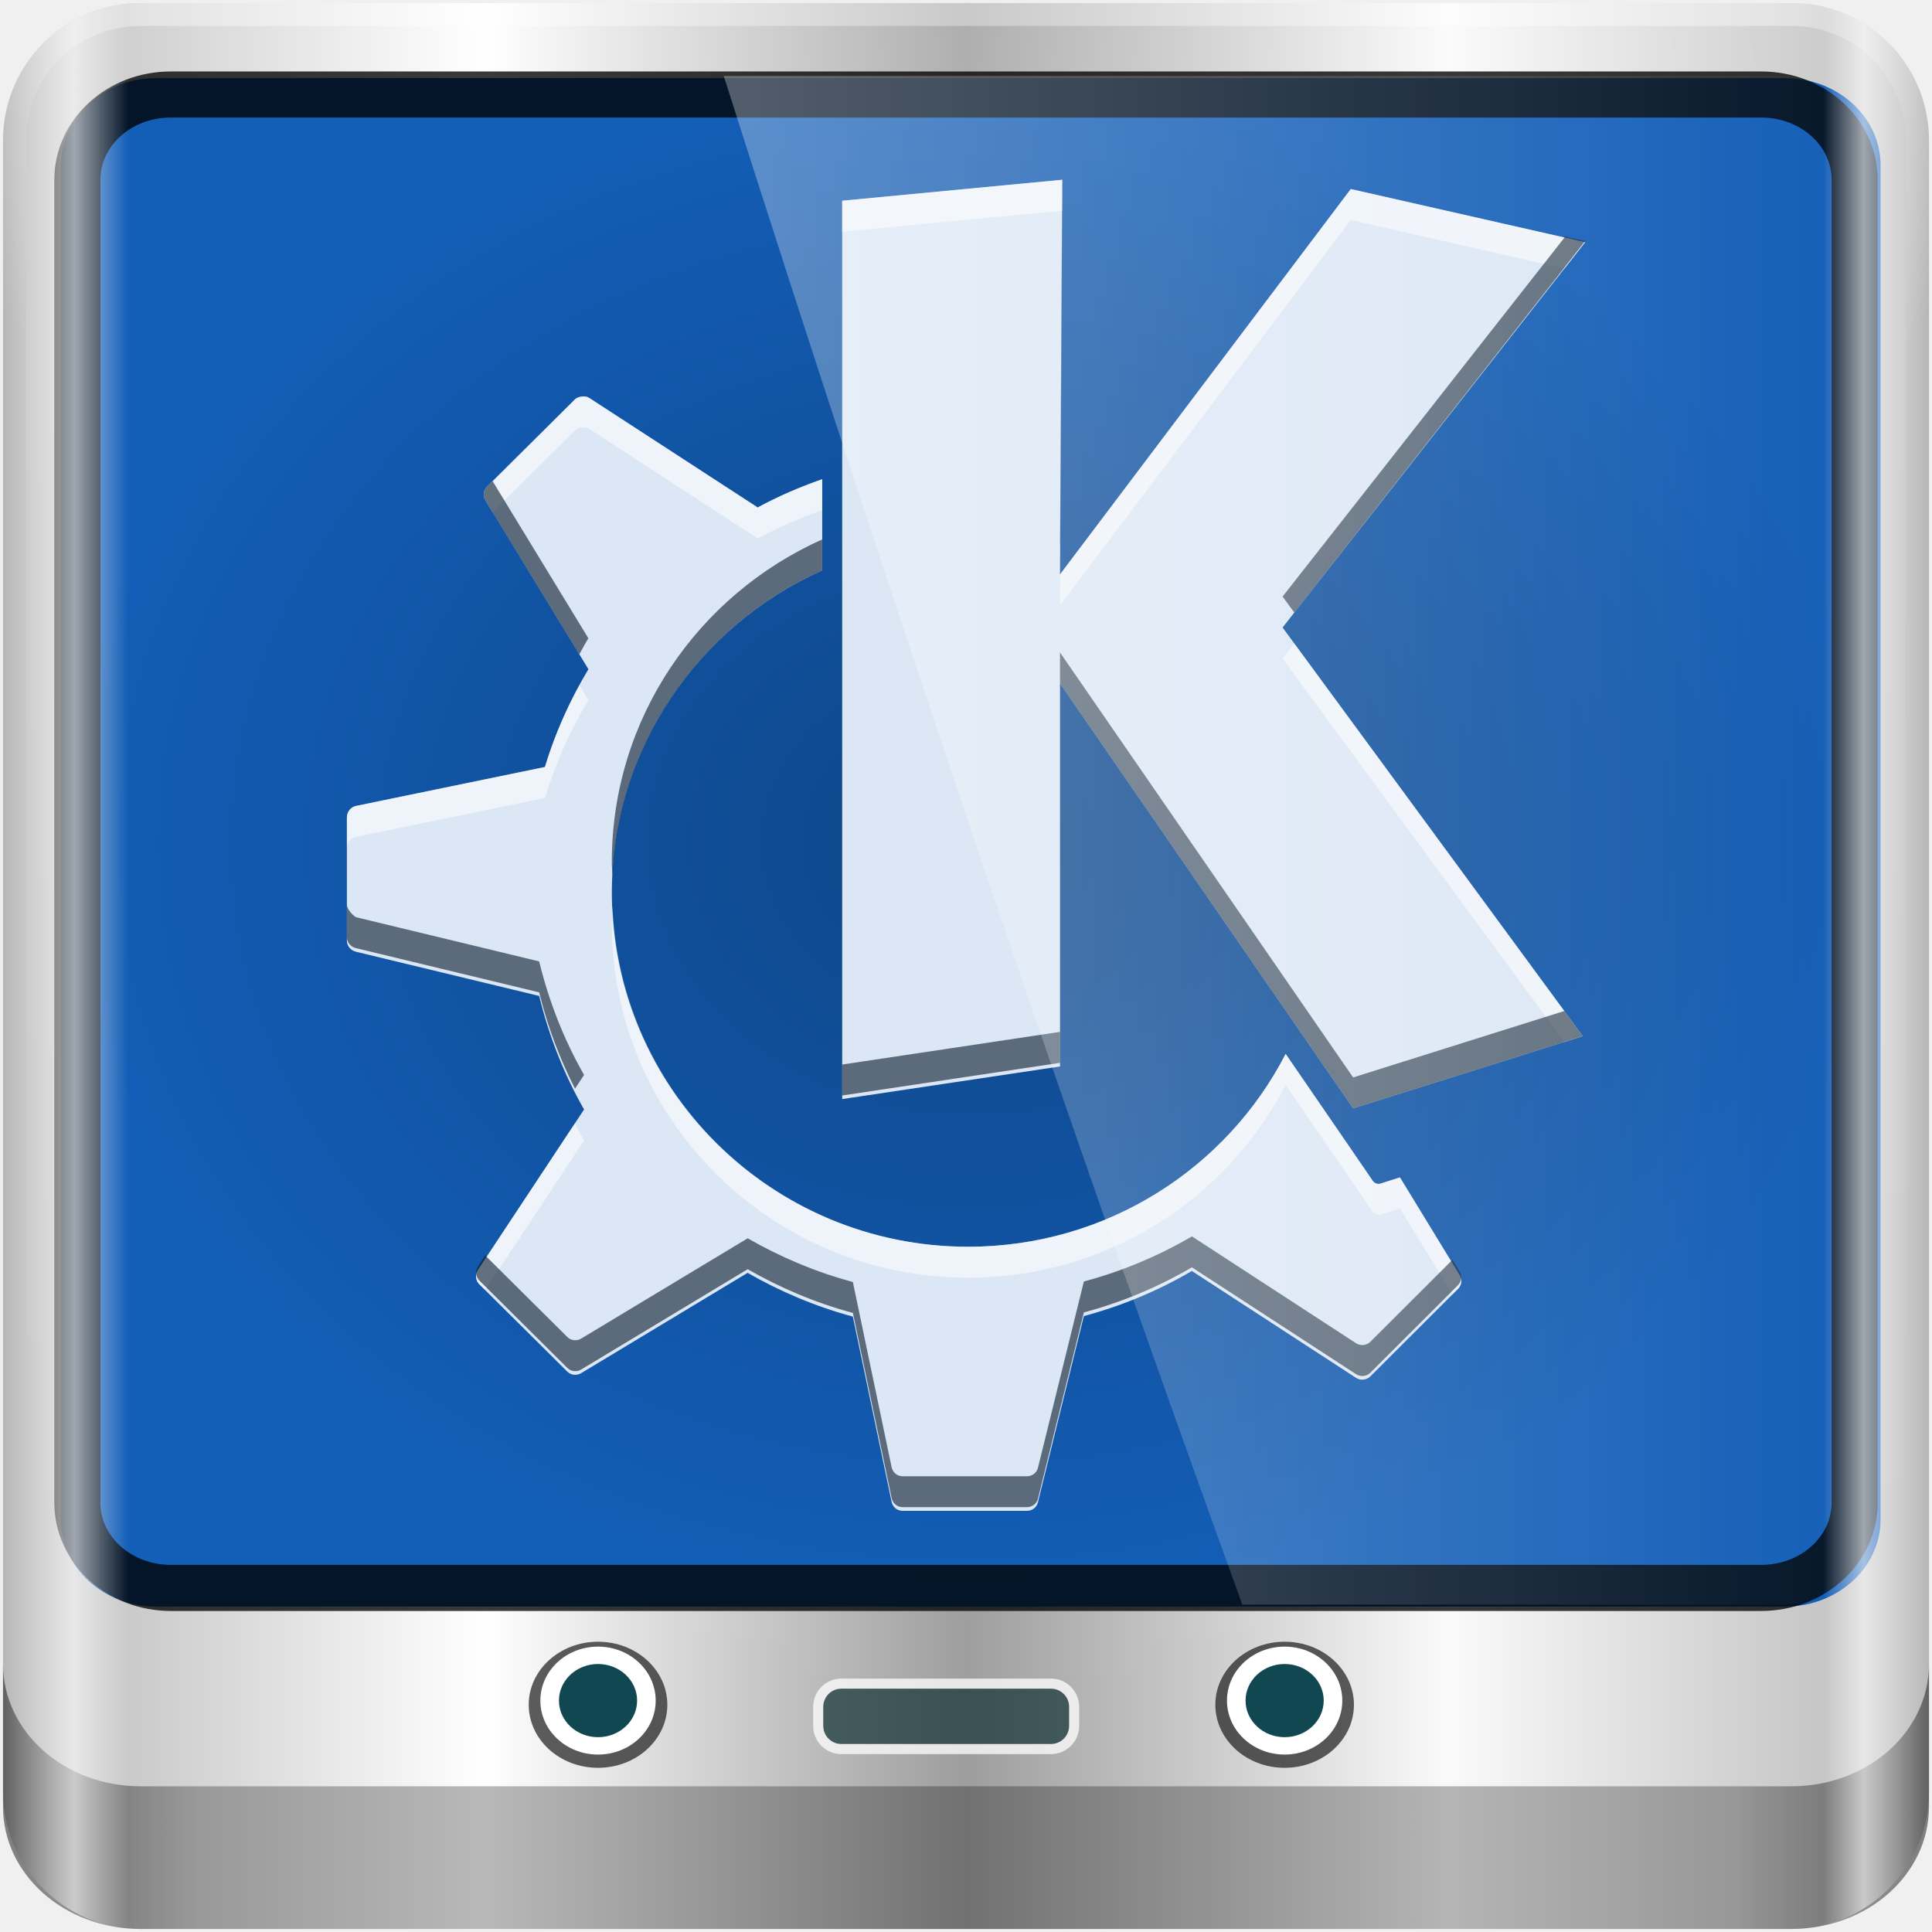
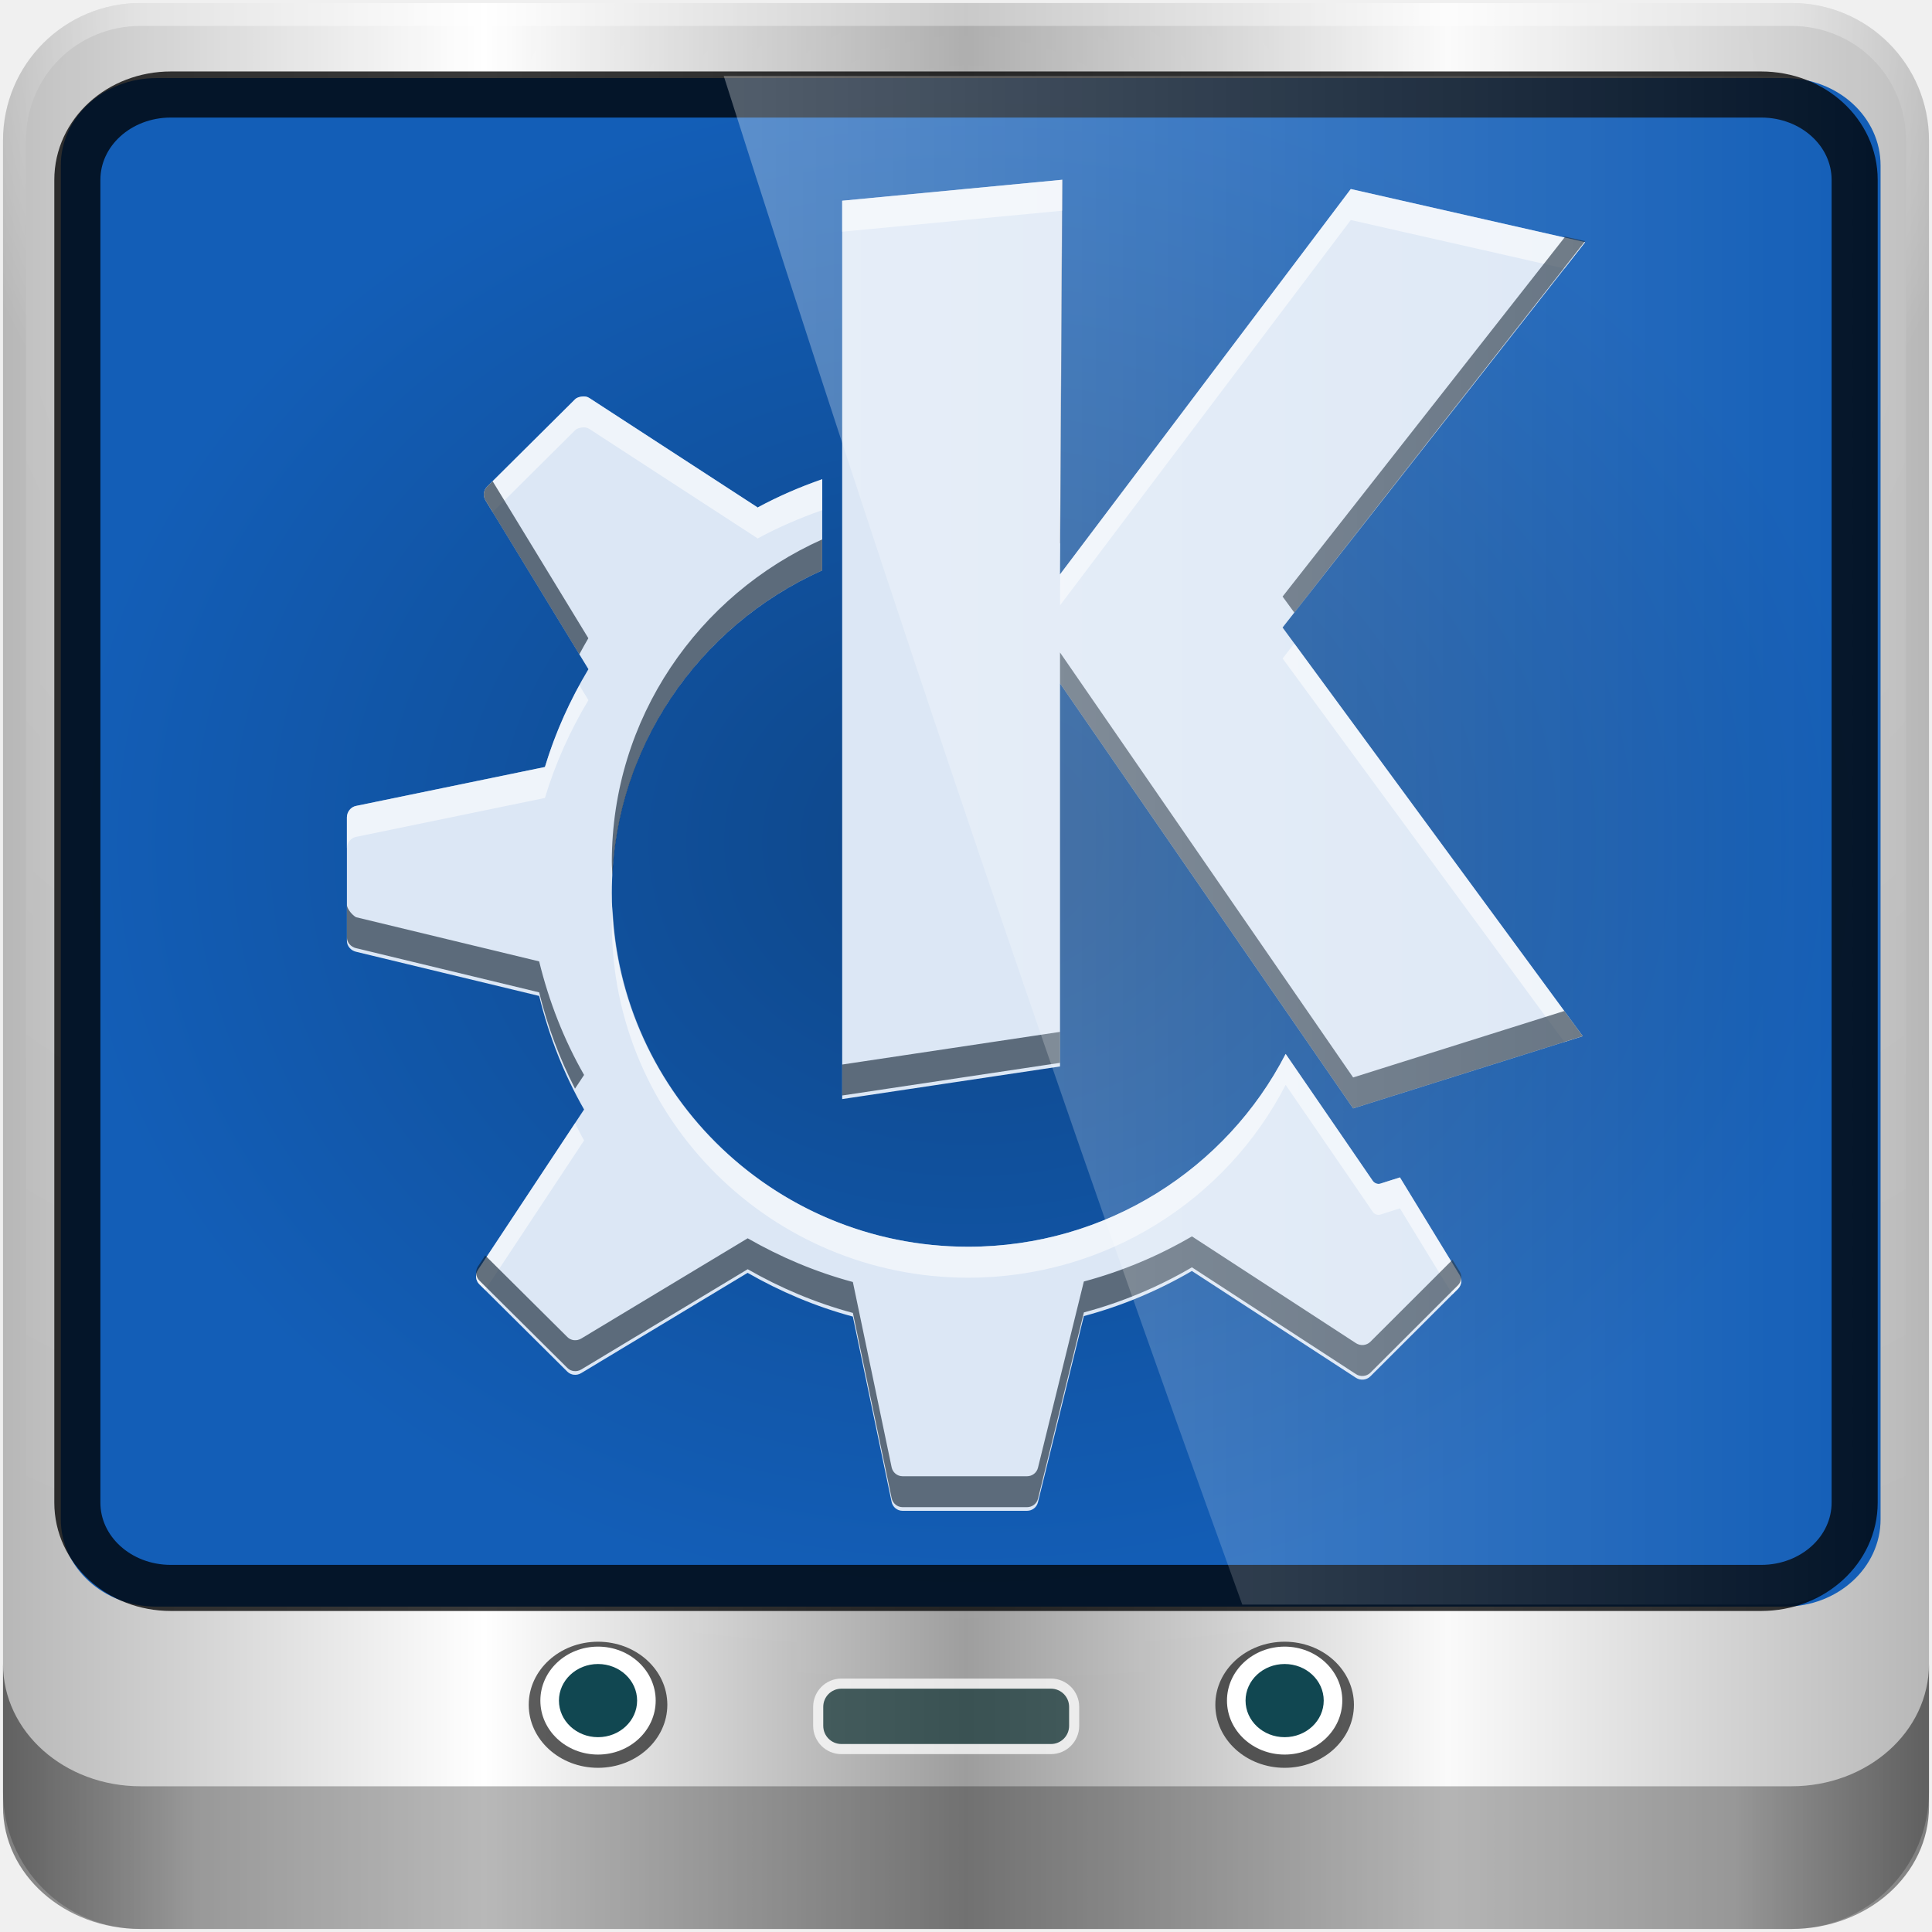
<svg xmlns="http://www.w3.org/2000/svg" xmlns:xlink="http://www.w3.org/1999/xlink" width="96" height="96" id="svg2" version="1.1">
  <defs id="defs4">
    <linearGradient id="linearGradient5700-9">
      <stop id="stop5702-6" offset="0" style="stop-color:#ffffff;stop-opacity:0;" />
      <stop style="stop-color:#ffffff;stop-opacity:0.851;" offset="0.037" id="stop5704-6" />
      <stop id="stop5706-4" offset="0.065" style="stop-color:#ffffff;stop-opacity:0;" />
      <stop style="stop-color:#ffffff;stop-opacity:0;" offset="0.945" id="stop5712-0" />
      <stop style="stop-color:#ffffff;stop-opacity:0.851;" offset="0.966" id="stop5710-1" />
      <stop id="stop5708-7" offset="1" style="stop-color:#ffffff;stop-opacity:0;" />
    </linearGradient>
    <linearGradient id="linearGradient15653">
      <stop style="stop-color:#22a7dc;stop-opacity:1;" offset="0" id="stop15655" />
      <stop style="stop-color:#1d73bb;stop-opacity:1;" offset="1" id="stop15657" />
    </linearGradient>
    <linearGradient id="linearGradient4091-0-3-0-7-0">
      <stop style="stop-color:#ffffff;stop-opacity:1;" offset="0" id="stop4093-3-6-4-2-5" />
      <stop id="stop4099-6-1-8-3-2" offset="0.8" style="stop-color:#ffffff;stop-opacity:1;" />
      <stop style="stop-color:#ffffff;stop-opacity:0;" offset="1" id="stop4095-1-0-7-9-7" />
    </linearGradient>
    <linearGradient id="linearGradient3832-0-6-1-1-0">
      <stop style="stop-color:#000000;stop-opacity:1;" offset="0" id="stop3834-6-3-7-1-2" />
      <stop id="stop3872-2-4-7" offset="0.1" style="stop-color:#000000;stop-opacity:0.588;" />
      <stop style="stop-color:#000000;stop-opacity:0.588;" offset="0.9" id="stop3844-6-2-7-6-3" />
      <stop style="stop-color:#000000;stop-opacity:1;" offset="1" id="stop3836-5-0-2-9-1" />
    </linearGradient>
    <linearGradient gradientTransform="matrix(1.135375,0,0,1.133663,-40.03712,-46.78764)" y2="47" x2="90" y1="47" x1="6" gradientUnits="userSpaceOnUse" id="linearGradient5021-2" xlink:href="#linearGradient6139-0-0" />
    <linearGradient id="linearGradient6139-0-0">
      <stop id="stop6141-2-9" offset="0" style="stop-color:#b7b7b7;stop-opacity:1;" />
      <stop style="stop-color:#ffffff;stop-opacity:1;" offset="0.25" id="stop6151-0-8" />
      <stop style="stop-color:#9d9d9d;stop-opacity:1;" offset="0.5" id="stop6147-1-4" />
      <stop id="stop6149-4-9" offset="0.75" style="stop-color:#fafafa;stop-opacity:1;" />
      <stop id="stop6143-4-8" offset="1" style="stop-color:#b7b7b7;stop-opacity:1;" />
    </linearGradient>
    <linearGradient id="linearGradient6139-0-0-2">
      <stop id="stop6141-2-9-6" offset="0" style="stop-color:#b7b7b7;stop-opacity:1;" />
      <stop style="stop-color:#ffffff;stop-opacity:1;" offset="0.25" id="stop6151-0-8-0" />
      <stop style="stop-color:#9d9d9d;stop-opacity:1;" offset="0.5" id="stop6147-1-4-0" />
      <stop id="stop6149-4-9-9" offset="0.75" style="stop-color:#fafafa;stop-opacity:1;" />
      <stop id="stop6143-4-8-2" offset="1" style="stop-color:#b7b7b7;stop-opacity:1;" />
    </linearGradient>
    <linearGradient id="linearGradient4091-0-3-0-7-0-4">
      <stop style="stop-color:#ffffff;stop-opacity:1;" offset="0" id="stop4093-3-6-4-2-5-7" />
      <stop id="stop4099-6-1-8-3-2-6" offset="0.8" style="stop-color:#ffffff;stop-opacity:1;" />
      <stop style="stop-color:#ffffff;stop-opacity:0;" offset="1" id="stop4095-1-0-7-9-7-0" />
    </linearGradient>
    <linearGradient id="linearGradient3832-0-6-1-1-0-8">
      <stop style="stop-color:#000000;stop-opacity:1;" offset="0" id="stop3834-6-3-7-1-2-9" />
      <stop id="stop3872-2-4-7-2" offset="0.1" style="stop-color:#000000;stop-opacity:0.588;" />
      <stop style="stop-color:#000000;stop-opacity:0.588;" offset="0.9" id="stop3844-6-2-7-6-3-3" />
      <stop style="stop-color:#000000;stop-opacity:1;" offset="1" id="stop3836-5-0-2-9-1-2" />
    </linearGradient>
    <linearGradient id="linearGradient3700">
      <stop offset="0" style="stop-color:#78a1bd;stop-opacity:1" id="stop3702" />
      <stop offset="1" style="stop-color:#afc8d8;stop-opacity:1" id="stop3704" />
    </linearGradient>
    <linearGradient id="linearGradient15653-1">
      <stop style="stop-color:#22a7dc;stop-opacity:1;" offset="0" id="stop15655-0" />
      <stop style="stop-color:#1d73bb;stop-opacity:1;" offset="1" id="stop15657-9" />
    </linearGradient>
    <linearGradient gradientTransform="scale(1.005865,0.994169)" gradientUnits="userSpaceOnUse" id="ButtonShadow-3" y2="7.017" x2="45.448" y1="92.54" x1="45.448">
      <stop offset="0" style="stop-color:#000000;stop-opacity:1" id="stop3750-3" />
      <stop offset="1" style="stop-color:#000000;stop-opacity:0.588" id="stop3752-9" />
    </linearGradient>
    <filter id="filter3174-0" color-interpolation-filters="sRGB">
      <feGaussianBlur stdDeviation="1.71" id="feGaussianBlur3176-0" />
    </filter>
    <linearGradient id="linearGradient3752">
      <stop offset="0" style="stop-color:#0e4688;stop-opacity:1" id="stop3754" />
      <stop offset="1" style="stop-color:#135eb7;stop-opacity:1" id="stop3756" />
    </linearGradient>
    <linearGradient id="linearGradient3816">
      <stop offset="0" style="stop-color:#ffffff;stop-opacity:1" id="stop3818" />
      <stop offset="1" style="stop-color:#ffffff;stop-opacity:0" id="stop3820" />
    </linearGradient>
    <linearGradient xlink:href="#linearGradient5700-9-5" id="linearGradient18211" gradientUnits="userSpaceOnUse" gradientTransform="matrix(1.139286,0,0,1.139285,488.2203,-310.9755)" x1="6" y1="47" x2="90" y2="47" />
    <linearGradient id="linearGradient5700-9-5">
      <stop id="stop5702-6-5" offset="0" style="stop-color:#ffffff;stop-opacity:0;" />
      <stop style="stop-color:#ffffff;stop-opacity:0.851;" offset="0.037" id="stop5704-6-1" />
      <stop id="stop5706-4-0" offset="0.065" style="stop-color:#ffffff;stop-opacity:0;" />
      <stop style="stop-color:#ffffff;stop-opacity:0;" offset="0.945" id="stop5712-0-2" />
      <stop style="stop-color:#ffffff;stop-opacity:0.851;" offset="0.966" id="stop5710-1-4" />
      <stop id="stop5708-7-4" offset="1" style="stop-color:#ffffff;stop-opacity:0;" />
    </linearGradient>
    <linearGradient id="linearGradient5700-9-2">
      <stop id="stop5702-6-2" offset="0" style="stop-color:#ffffff;stop-opacity:0;" />
      <stop style="stop-color:#ffffff;stop-opacity:0.851;" offset="0.037" id="stop5704-6-2" />
      <stop id="stop5706-4-5" offset="0.065" style="stop-color:#ffffff;stop-opacity:0;" />
      <stop style="stop-color:#ffffff;stop-opacity:0;" offset="0.945" id="stop5712-0-8" />
      <stop style="stop-color:#ffffff;stop-opacity:0.851;" offset="0.966" id="stop5710-1-48" />
      <stop id="stop5708-7-8" offset="1" style="stop-color:#ffffff;stop-opacity:0;" />
    </linearGradient>
    <linearGradient gradientTransform="matrix(1.237124,0,0,1.237124,-1037.425,-1010.413)" gradientUnits="userSpaceOnUse" xlink:href="#linearGradient3004-7-1" id="linearGradient2994-7-6" y2="1340.56" x2="1099.685" y1="-313.524" x1="783.863" />
    <linearGradient id="linearGradient3004-7-1">
      <stop offset="0" style="stop-color:#ffffff;stop-opacity:1" id="stop3006-7-4" />
      <stop offset="0.342" style="stop-color:#ffffff;stop-opacity:1" id="stop7609-6-7" />
      <stop offset="0.52" style="stop-color:#bebdf3;stop-opacity:1" id="stop7599-5-0" />
      <stop offset="0.754" style="stop-color:#8f82f9;stop-opacity:1" id="stop7611-6-8" />
      <stop offset="0.871" style="stop-color:#9f99c7;stop-opacity:1" id="stop7613-3-8" />
      <stop offset="1" style="stop-color:#524c76;stop-opacity:1" id="stop3008-5-5" />
    </linearGradient>
    <linearGradient gradientTransform="matrix(1.237124,0,0,1.237124,-161.0905,-377.3414)" gradientUnits="userSpaceOnUse" xlink:href="#linearGradient3004-7-1" id="linearGradient2986-6-4" y2="269.709" x2="368.621" y1="697.437" x1="464.017" />
    <linearGradient id="linearGradient19153">
      <stop offset="0" style="stop-color:#ffffff;stop-opacity:1" id="stop19155" />
      <stop offset="0.342" style="stop-color:#ffffff;stop-opacity:1" id="stop19157" />
      <stop offset="0.52" style="stop-color:#bebdf3;stop-opacity:1" id="stop19159" />
      <stop offset="0.754" style="stop-color:#8f82f9;stop-opacity:1" id="stop19161" />
      <stop offset="0.871" style="stop-color:#9f99c7;stop-opacity:1" id="stop19163" />
      <stop offset="1" style="stop-color:#524c76;stop-opacity:1" id="stop19165" />
    </linearGradient>
    <radialGradient gradientTransform="matrix(3.287367,0,0,2.519654,111.6891,-642.7214)" gradientUnits="userSpaceOnUse" xlink:href="#linearGradient3004-7-1" id="radialGradient5851-1-2" fy="320.086" fx="49.53" r="31.949" cy="320.086" cx="49.53" />
    <linearGradient id="linearGradient19168">
      <stop offset="0" style="stop-color:#ffffff;stop-opacity:1" id="stop19170" />
      <stop offset="0.342" style="stop-color:#ffffff;stop-opacity:1" id="stop19172" />
      <stop offset="0.52" style="stop-color:#bebdf3;stop-opacity:1" id="stop19174" />
      <stop offset="0.754" style="stop-color:#8f82f9;stop-opacity:1" id="stop19176" />
      <stop offset="0.871" style="stop-color:#9f99c7;stop-opacity:1" id="stop19178" />
      <stop offset="1" style="stop-color:#524c76;stop-opacity:1" id="stop19180" />
    </linearGradient>
    <radialGradient gradientTransform="matrix(-0.0660395,4.190266,-3.573754,-0.05626827,2168.154,-1171.421)" gradientUnits="userSpaceOnUse" xlink:href="#linearGradient3004-7-1" id="radialGradient3228-2-2" fy="590.59" fx="332.723" r="218.022" cy="590.59" cx="332.723" />
    <linearGradient id="linearGradient19183">
      <stop offset="0" style="stop-color:#ffffff;stop-opacity:1" id="stop19185" />
      <stop offset="0.342" style="stop-color:#ffffff;stop-opacity:1" id="stop19187" />
      <stop offset="0.52" style="stop-color:#bebdf3;stop-opacity:1" id="stop19189" />
      <stop offset="0.754" style="stop-color:#8f82f9;stop-opacity:1" id="stop19191" />
      <stop offset="0.871" style="stop-color:#9f99c7;stop-opacity:1" id="stop19193" />
      <stop offset="1" style="stop-color:#524c76;stop-opacity:1" id="stop19195" />
    </linearGradient>
    <linearGradient id="linearGradient4108">
      <stop offset="0" style="stop-color:#8983ac;stop-opacity:1" id="stop4110" />
      <stop offset="1" style="stop-color:#ceccdd;stop-opacity:1" id="stop4112" />
    </linearGradient>
    <linearGradient id="linearGradient4091-0-3-0-7-0-3">
      <stop style="stop-color:#ffffff;stop-opacity:1;" offset="0" id="stop4093-3-6-4-2-5-4" />
      <stop id="stop4099-6-1-8-3-2-0" offset="0.8" style="stop-color:#ffffff;stop-opacity:1;" />
      <stop style="stop-color:#ffffff;stop-opacity:0;" offset="1" id="stop4095-1-0-7-9-7-6" />
    </linearGradient>
    <linearGradient id="linearGradient3832-0-6-1-1-0-4">
      <stop style="stop-color:#000000;stop-opacity:1;" offset="0" id="stop3834-6-3-7-1-2-0" />
      <stop id="stop3872-2-4-7-1" offset="0.1" style="stop-color:#000000;stop-opacity:0.588;" />
      <stop style="stop-color:#000000;stop-opacity:0.588;" offset="0.9" id="stop3844-6-2-7-6-3-33" />
      <stop style="stop-color:#000000;stop-opacity:1;" offset="1" id="stop3836-5-0-2-9-1-7" />
    </linearGradient>
    <linearGradient xlink:href="#linearGradient6139-0-0-6" id="linearGradient18191-2" gradientUnits="userSpaceOnUse" gradientTransform="matrix(1.139286,0,0,1.139285,488.2204,-310.9755)" x1="6" y1="47" x2="90" y2="47" />
    <linearGradient id="linearGradient6139-0-0-6">
      <stop id="stop6141-2-9-8" offset="0" style="stop-color:#b7b7b7;stop-opacity:1;" />
      <stop style="stop-color:#ffffff;stop-opacity:1;" offset="0.25" id="stop6151-0-8-01" />
      <stop style="stop-color:#9d9d9d;stop-opacity:1;" offset="0.5" id="stop6147-1-4-2" />
      <stop id="stop6149-4-9-4" offset="0.75" style="stop-color:#fafafa;stop-opacity:1;" />
      <stop id="stop6143-4-8-5" offset="1" style="stop-color:#b7b7b7;stop-opacity:1;" />
    </linearGradient>
    <linearGradient gradientTransform="scale(1.005865,0.994169)" gradientUnits="userSpaceOnUse" id="ButtonShadow-4" y2="7.017" x2="45.448" y1="92.54" x1="45.448">
      <stop offset="0" style="stop-color:#000000;stop-opacity:1" id="stop3750-9" />
      <stop offset="1" style="stop-color:#000000;stop-opacity:0.588" id="stop3752-7" />
    </linearGradient>
    <clipPath id="clipPath3625">
      <path style="fill:#ffffff;fill-opacity:1;stroke:none" id="path3627" d="M 0,0 0,96 96,96 96,0 0,0 z m 12,6 72,0 c 3.324,0 6,2.676 6,6 l 0,72 c 0,3.324 -2.676,6 -6,6 L 12,90 C 8.676,90 6,87.324 6,84 L 6,12 C 6,8.676 8.676,6 12,6 z" />
    </clipPath>
    <filter id="filter3174-20" color-interpolation-filters="sRGB">
      <feGaussianBlur stdDeviation="1.71" id="feGaussianBlur3176-3" />
    </filter>
    <linearGradient gradientUnits="userSpaceOnUse" xlink:href="#linearGradient3637" id="linearGradient3643" y2="90.015" x2="44.512" y1="6" x1="44.512" />
    <linearGradient id="linearGradient3637">
      <stop offset="0" style="stop-color:#f0f0f0;stop-opacity:1" id="stop3639" />
      <stop offset="1" style="stop-color:#dcdcdc;stop-opacity:1" id="stop3641" />
    </linearGradient>
    <linearGradient gradientUnits="userSpaceOnUse" xlink:href="#linearGradient3737-6" id="linearGradient3188-83" y2="63.893" x2="36.357" y1="6" x1="36.357" />
    <linearGradient id="linearGradient3737-6">
      <stop offset="0" style="stop-color:#ffffff;stop-opacity:1" id="stop3739-4" />
      <stop offset="1" style="stop-color:#ffffff;stop-opacity:0" id="stop3741-5" />
    </linearGradient>
    <radialGradient gradientTransform="matrix(1.157313,0,0,0.9959077,-7.551021,0.1971319)" gradientUnits="userSpaceOnUse" xlink:href="#linearGradient3737-6" id="radialGradient3619-1" fy="90.172" fx="48" r="42" cy="90.172" cx="48" />
    <linearGradient id="linearGradient20179">
      <stop offset="0" style="stop-color:#ffffff;stop-opacity:1" id="stop20181" />
      <stop offset="1" style="stop-color:#ffffff;stop-opacity:0" id="stop20183" />
    </linearGradient>
    <linearGradient gradientTransform="translate(0,100)" gradientUnits="userSpaceOnUse" xlink:href="#linearGradient3700-24" id="linearGradient2843" y2="5.988" x2="48" y1="90" x1="48" />
    <linearGradient id="linearGradient3700-24">
      <stop offset="0" style="stop-color:#2276c5;stop-opacity:1" id="stop3702-5" />
      <stop offset="1" style="stop-color:#68baf4;stop-opacity:1" id="stop3704-8" />
    </linearGradient>
    <clipPath id="clipPath3649">
      <rect style="fill:#ffffff;fill-opacity:1;fill-rule:nonzero;stroke:none" id="rect3651" y="10" x="10" ry="4" rx="4" height="76" width="76" />
    </clipPath>
    <filter id="filter3657" color-interpolation-filters="sRGB">
      <feGaussianBlur stdDeviation="1.14" id="feGaussianBlur3659" />
    </filter>
    <linearGradient gradientUnits="userSpaceOnUse" xlink:href="#linearGradient3737-6" id="linearGradient3613-9" y2="138.661" x2="48" y1="20.221" x1="48" />
    <linearGradient id="linearGradient20194">
      <stop offset="0" style="stop-color:#ffffff;stop-opacity:1" id="stop20196" />
      <stop offset="1" style="stop-color:#ffffff;stop-opacity:0" id="stop20198" />
    </linearGradient>
    <clipPath id="clipPath3613-8">
      <rect style="fill:#ffffff;fill-opacity:1;fill-rule:nonzero;stroke:none" id="rect3615-25" y="6" x="6" ry="6" rx="6" height="84" width="84" />
    </clipPath>
    <filter id="filter3794-1" color-interpolation-filters="sRGB" height="1.384" width="1.384" y="-0.192" x="-0.192">
      <feGaussianBlur stdDeviation="5.28" id="feGaussianBlur3796-5" />
    </filter>
    <linearGradient gradientUnits="userSpaceOnUse" xlink:href="#linearGradient4081-9" id="linearGradient3680-4" y2="16.361" x2="50.579" y1="79.952" x1="50.579" />
    <linearGradient id="linearGradient4081-9">
      <stop offset="0" style="stop-color:#aaaaaa;stop-opacity:1" id="stop4083-8" />
      <stop offset="1" style="stop-color:#f0f0f0;stop-opacity:1" id="stop4085-0" />
    </linearGradient>
    <linearGradient id="linearGradient5700-9-0">
      <stop id="stop5702-6-1" offset="0" style="stop-color:#ffffff;stop-opacity:0;" />
      <stop style="stop-color:#ffffff;stop-opacity:0.851;" offset="0.037" id="stop5704-6-7" />
      <stop id="stop5706-4-4" offset="0.065" style="stop-color:#ffffff;stop-opacity:0;" />
      <stop style="stop-color:#ffffff;stop-opacity:0;" offset="0.945" id="stop5712-0-4" />
      <stop style="stop-color:#ffffff;stop-opacity:0.851;" offset="0.966" id="stop5710-1-0" />
      <stop id="stop5708-7-3" offset="1" style="stop-color:#ffffff;stop-opacity:0;" />
    </linearGradient>
    <linearGradient id="linearGradient3888-8-4-8-4-6-9-0-8-7-9-5-9">
      <stop style="stop-color:#ffffff;stop-opacity:1;" offset="0" id="stop3890-4-7-9-5-7-0-8-8-8-6-8-1" />
      <stop style="stop-color:#ffffff;stop-opacity:0;" offset="1" id="stop3892-5-8-2-8-3-3-3-06-4-4-7-0" />
    </linearGradient>
    <linearGradient gradientTransform="scale(1.005865,0.994169)" gradientUnits="userSpaceOnUse" id="ButtonShadow-7" y2="7.017" x2="45.448" y1="92.54" x1="45.448">
      <stop offset="0" style="stop-color:#000000;stop-opacity:1" id="stop3750-6" />
      <stop offset="1" style="stop-color:#000000;stop-opacity:0.588" id="stop3752-2" />
    </linearGradient>
    <linearGradient id="linearGradient3888-8-4-8-6-7-8">
      <stop style="stop-color:#ffffff;stop-opacity:1;" offset="0" id="stop3890-4-7-9-7-0-4" />
      <stop style="stop-color:#ffffff;stop-opacity:0;" offset="1" id="stop3892-5-8-2-7-0-8" />
    </linearGradient>
    <linearGradient id="linearGradient4091-0-3-0-7-0-31">
      <stop style="stop-color:#ffffff;stop-opacity:1;" offset="0" id="stop4093-3-6-4-2-5-5" />
      <stop id="stop4099-6-1-8-3-2-7" offset="0.8" style="stop-color:#ffffff;stop-opacity:1;" />
      <stop style="stop-color:#ffffff;stop-opacity:0;" offset="1" id="stop4095-1-0-7-9-7-2" />
    </linearGradient>
    <linearGradient id="linearGradient3832-0-6-1-1-0-1">
      <stop style="stop-color:#000000;stop-opacity:1;" offset="0" id="stop3834-6-3-7-1-2-6" />
      <stop id="stop3872-2-4-7-8" offset="0.1" style="stop-color:#000000;stop-opacity:0.588;" />
      <stop style="stop-color:#000000;stop-opacity:0.588;" offset="0.9" id="stop3844-6-2-7-6-3-0" />
      <stop style="stop-color:#000000;stop-opacity:1;" offset="1" id="stop3836-5-0-2-9-1-77" />
    </linearGradient>
    <linearGradient xlink:href="#linearGradient6139-0-0-4" id="linearGradient18191" gradientUnits="userSpaceOnUse" gradientTransform="matrix(1.139286,0,0,1.139285,488.2204,-310.9755)" x1="6" y1="47" x2="90" y2="47" />
    <linearGradient id="linearGradient6139-0-0-4">
      <stop id="stop6141-2-9-9" offset="0" style="stop-color:#b7b7b7;stop-opacity:1;" />
      <stop style="stop-color:#ffffff;stop-opacity:1;" offset="0.25" id="stop6151-0-8-6" />
      <stop style="stop-color:#9d9d9d;stop-opacity:1;" offset="0.5" id="stop6147-1-4-9" />
      <stop id="stop6149-4-9-7" offset="0.75" style="stop-color:#fafafa;stop-opacity:1;" />
      <stop id="stop6143-4-8-4" offset="1" style="stop-color:#b7b7b7;stop-opacity:1;" />
    </linearGradient>
    <linearGradient xlink:href="#linearGradient6139-0-0-4" id="linearGradient20575" gradientUnits="userSpaceOnUse" gradientTransform="matrix(1.139286,0,0,1.139285,-9.594796,-9.546422)" x1="6" y1="47" x2="90" y2="47" />
    <radialGradient xlink:href="#linearGradient3888-8-4-8-6-7-8" id="radialGradient20577" gradientUnits="userSpaceOnUse" gradientTransform="matrix(0,1.620944,-2.038285,0,160.6643,-243.0366)" cx="158" cy="6.213" fx="158" fy="6.213" r="41" />
    <radialGradient xlink:href="#linearGradient4091-0-3-0-7-0-31" id="radialGradient20579" gradientUnits="userSpaceOnUse" gradientTransform="matrix(-1.072173,0,0,-0.8750202,199.4643,-19.12555)" cx="48" cy="-27" fx="48" fy="-27" r="42" />
    <linearGradient xlink:href="#linearGradient3832-0-6-1-1-0-1" id="linearGradient20581" gradientUnits="userSpaceOnUse" gradientTransform="matrix(1,0,0,0.8890586,200,8.943174)" x1="-94" y1="82.984" x2="-10.188" y2="82.984" />
    <linearGradient xlink:href="#ButtonShadow-7" id="linearGradient20583" gradientUnits="userSpaceOnUse" gradientTransform="translate(-497.8152,301.4291)" x1="497.928" y1="-263.573" x2="588.351" y2="-263.573" />
    <linearGradient xlink:href="#linearGradient3888-8-4-8-4-6-9-0-8-7-9-5-9" id="linearGradient20585" gradientUnits="userSpaceOnUse" gradientTransform="matrix(1.003444,0,0,1.004959,30.58021,37.47324)" x1="2.465" y1="0.279" x2="59.378" y2="0.279" />
    <linearGradient xlink:href="#linearGradient5700-9-0" id="linearGradient20587" gradientUnits="userSpaceOnUse" gradientTransform="matrix(1.139286,0,0,1.139285,-9.594806,-9.546431)" x1="6" y1="47" x2="90" y2="47" />
    <linearGradient xlink:href="#ButtonShadow-4" id="linearGradient20589" gradientUnits="userSpaceOnUse" gradientTransform="scale(1.005865,0.994169)" x1="45.448" y1="92.54" x2="45.448" y2="7.017" />
    <linearGradient xlink:href="#linearGradient3637" id="linearGradient20591" gradientUnits="userSpaceOnUse" x1="44.512" y1="6" x2="44.512" y2="90.015" />
    <linearGradient xlink:href="#linearGradient3737-6" id="linearGradient20593" gradientUnits="userSpaceOnUse" x1="36.357" y1="6" x2="36.357" y2="63.893" />
    <radialGradient xlink:href="#linearGradient3737-6" id="radialGradient20595" gradientUnits="userSpaceOnUse" gradientTransform="matrix(1.157313,0,0,0.9959077,-7.551021,0.1971319)" cx="48" cy="90.172" fx="48" fy="90.172" r="42" />
    <linearGradient xlink:href="#linearGradient3700-24" id="linearGradient20597" gradientUnits="userSpaceOnUse" gradientTransform="translate(0,100)" x1="48" y1="90" x2="48" y2="5.988" />
    <linearGradient xlink:href="#linearGradient3737-6" id="linearGradient20599" gradientUnits="userSpaceOnUse" x1="48" y1="20.221" x2="48" y2="138.661" />
    <linearGradient xlink:href="#linearGradient4081-9" id="linearGradient20601" gradientUnits="userSpaceOnUse" x1="50.579" y1="79.952" x2="50.579" y2="16.361" />
    <linearGradient xlink:href="#linearGradient5700-9-7" id="linearGradient18211-6" gradientUnits="userSpaceOnUse" gradientTransform="matrix(1.139286,0,0,1.139285,-30.14026,-39.36461)" x1="6" y1="47" x2="90" y2="47" />
    <linearGradient id="linearGradient5700-9-7">
      <stop id="stop5702-6-53" offset="0" style="stop-color:#ffffff;stop-opacity:0;" />
      <stop style="stop-color:#ffffff;stop-opacity:0.851;" offset="0.037" id="stop5704-6-11" />
      <stop id="stop5706-4-54" offset="0.065" style="stop-color:#ffffff;stop-opacity:0;" />
      <stop style="stop-color:#ffffff;stop-opacity:0;" offset="0.945" id="stop5712-0-0" />
      <stop style="stop-color:#ffffff;stop-opacity:0.851;" offset="0.966" id="stop5710-1-6" />
      <stop id="stop5708-7-41" offset="1" style="stop-color:#ffffff;stop-opacity:0;" />
    </linearGradient>
    <linearGradient xlink:href="#linearGradient3888-8-4-8-4-6-9-0-8-7-9-5" id="linearGradient18209" gradientUnits="userSpaceOnUse" gradientTransform="matrix(1.003444,0,0,1.004959,10.03476,7.655057)" x1="2.465" y1="0.279" x2="59.378" y2="0.279" />
    <linearGradient id="linearGradient3888-8-4-8-4-6-9-0-8-7-9-5">
      <stop style="stop-color:#ffffff;stop-opacity:1;" offset="0" id="stop3890-4-7-9-5-7-0-8-8-8-6-8" />
      <stop style="stop-color:#ffffff;stop-opacity:0;" offset="1" id="stop3892-5-8-2-8-3-3-3-06-4-4-7" />
    </linearGradient>
    <radialGradient xlink:href="#linearGradient3752-2" id="radialGradient20914" cx="543.139" cy="-263.573" fx="543.139" fy="-263.573" r="45.212" gradientTransform="matrix(1,0,0,0.8399796,-518.3606,229.4338)" gradientUnits="userSpaceOnUse" />
    <linearGradient id="linearGradient3752-2">
      <stop offset="0" style="stop-color:#0e4688;stop-opacity:1" id="stop3754-4" />
      <stop offset="1" style="stop-color:#135eb7;stop-opacity:1" id="stop3756-4" />
    </linearGradient>
    <radialGradient xlink:href="#linearGradient3888-8-4-8-6-7" id="radialGradient18193" gradientUnits="userSpaceOnUse" gradientTransform="matrix(0,1.620944,-2.038285,0,160.6643,-243.0366)" cx="158" cy="6.213" fx="158" fy="6.213" r="41" />
    <linearGradient id="linearGradient3888-8-4-8-6-7">
      <stop style="stop-color:#ffffff;stop-opacity:1;" offset="0" id="stop3890-4-7-9-7-0" />
      <stop style="stop-color:#ffffff;stop-opacity:0;" offset="1" id="stop3892-5-8-2-7-0" />
    </linearGradient>
    <radialGradient xlink:href="#linearGradient4091-0-3-0-7-0-40" id="radialGradient18195" gradientUnits="userSpaceOnUse" gradientTransform="matrix(-1.072173,0,0,-0.8750202,199.4643,-19.12555)" cx="48" cy="-27" fx="48" fy="-27" r="42" />
    <linearGradient id="linearGradient4091-0-3-0-7-0-40">
      <stop style="stop-color:#ffffff;stop-opacity:1;" offset="0" id="stop4093-3-6-4-2-5-3" />
      <stop id="stop4099-6-1-8-3-2-8" offset="0.8" style="stop-color:#ffffff;stop-opacity:1;" />
      <stop style="stop-color:#ffffff;stop-opacity:0;" offset="1" id="stop4095-1-0-7-9-7-1" />
    </linearGradient>
    <linearGradient xlink:href="#linearGradient3832-0-6-1-1-0-9" id="linearGradient18197" gradientUnits="userSpaceOnUse" gradientTransform="matrix(1,0,0,0.8890586,200,8.943174)" x1="-94" y1="82.984" x2="-10.188" y2="82.984" />
    <linearGradient id="linearGradient3832-0-6-1-1-0-9">
      <stop style="stop-color:#000000;stop-opacity:1;" offset="0" id="stop3834-6-3-7-1-2-7" />
      <stop id="stop3872-2-4-7-18" offset="0.1" style="stop-color:#000000;stop-opacity:0.588;" />
      <stop style="stop-color:#000000;stop-opacity:0.588;" offset="0.9" id="stop3844-6-2-7-6-3-4" />
      <stop style="stop-color:#000000;stop-opacity:1;" offset="1" id="stop3836-5-0-2-9-1-8" />
    </linearGradient>
    <linearGradient xlink:href="#linearGradient6139-0-0-27" id="linearGradient18191-7" gradientUnits="userSpaceOnUse" gradientTransform="matrix(1.139286,0,0,1.139285,488.2204,-310.9755)" x1="6" y1="47" x2="90" y2="47" />
    <linearGradient id="linearGradient6139-0-0-27">
      <stop id="stop6141-2-9-4" offset="0" style="stop-color:#b7b7b7;stop-opacity:1;" />
      <stop style="stop-color:#ffffff;stop-opacity:1;" offset="0.25" id="stop6151-0-8-8" />
      <stop style="stop-color:#9d9d9d;stop-opacity:1;" offset="0.5" id="stop6147-1-4-3" />
      <stop id="stop6149-4-9-3" offset="0.75" style="stop-color:#fafafa;stop-opacity:1;" />
      <stop id="stop6143-4-8-6" offset="1" style="stop-color:#b7b7b7;stop-opacity:1;" />
    </linearGradient>
    <linearGradient y2="47" x2="90" y1="47" x1="6" gradientTransform="matrix(1.139286,0,0,1.139285,-30.14025,-39.3646)" gradientUnits="userSpaceOnUse" id="linearGradient20986" xlink:href="#linearGradient6139-0-0-27" />
    <linearGradient xlink:href="#linearGradient6139-0-0-27" id="linearGradient21139" gradientUnits="userSpaceOnUse" gradientTransform="matrix(1.139286,0,0,1.139285,-30.14025,-39.3646)" x1="6" y1="47" x2="90" y2="47" />
    <radialGradient xlink:href="#linearGradient3888-8-4-8-6-7" id="radialGradient21141" gradientUnits="userSpaceOnUse" gradientTransform="matrix(0,1.620944,-2.038285,0,160.6643,-243.0366)" cx="158" cy="6.213" fx="158" fy="6.213" r="41" />
    <radialGradient xlink:href="#linearGradient4091-0-3-0-7-0-40" id="radialGradient21143" gradientUnits="userSpaceOnUse" gradientTransform="matrix(-1.072173,0,0,-0.8750202,199.4643,-19.12555)" cx="48" cy="-27" fx="48" fy="-27" r="42" />
    <linearGradient xlink:href="#linearGradient3832-0-6-1-1-0-9" id="linearGradient21145" gradientUnits="userSpaceOnUse" gradientTransform="matrix(1,0,0,0.8890586,200,8.943174)" x1="-94" y1="82.984" x2="-10.188" y2="82.984" />
    <radialGradient xlink:href="#linearGradient3752-2" id="radialGradient21147" gradientUnits="userSpaceOnUse" gradientTransform="matrix(1,0,0,0.8399796,-518.3606,229.4338)" cx="543.139" cy="-263.573" fx="543.139" fy="-263.573" r="45.212" />
    <linearGradient xlink:href="#linearGradient3888-8-4-8-4-6-9-0-8-7-9-5" id="linearGradient21149" gradientUnits="userSpaceOnUse" gradientTransform="matrix(1.003444,0,0,1.004959,10.03476,7.655057)" x1="2.465" y1="0.279" x2="59.378" y2="0.279" />
-     <linearGradient xlink:href="#linearGradient5700-9-7" id="linearGradient21151" gradientUnits="userSpaceOnUse" gradientTransform="matrix(1.139286,0,0,1.139285,-30.14026,-39.36461)" x1="6" y1="47" x2="90" y2="47" />
  </defs>
  <g id="layer1" transform="translate(0,32)">
    <g id="g21115" transform="translate(23.45454,1.818182)">
      <path style="fill:url(#linearGradient21139);fill-opacity:1;fill-rule:nonzero;stroke:none;display:inline" d="m 65.56,-33.668 -82.029,0 c -3.787,0 -6.836,3.049 -6.836,6.836 l 0,82.029 c 0,3.787 3.049,6.836 6.836,6.836 l 82.029,0 c 3.787,0 6.836,-3.049 6.836,-6.836 l 0,-82.029 c 0,-3.787 -3.049,-6.836 -6.836,-6.836 z" id="rect4251-1" />
      <g id="g3272" transform="matrix(1.139286,0,0,1.139285,-144.0688,-38.79498)">
        <path id="path3400-6" d="m 112,5.5 c -2.787,0 -5,2.213 -5,5 l 0,20.719 0,7 0,38.594 c 1.071,1.629 2.897,2.719 5,2.719 l 4,0 64,0 4,0 c 2.103,0 3.929,-1.09 5,-2.719 l 0,-38.594 0,-7 L 189,10.5 c 0,-2.787 -2.213,-5 -5,-5 z" style="opacity:0.2;fill:url(#radialGradient21141);fill-opacity:1;fill-rule:nonzero;stroke:none;display:inline" />
        <path id="path4236-5" d="m 112,4.5 c -3.324,0 -6,2.676 -6,6 l 0,15 1,0 0,-15 c 0,-2.787 2.213,-5 5,-5 l 72,0 c 2.787,0 5,2.213 5,5 l 0,15 1,0 0,-15 c 0,-3.324 -2.676,-6 -6,-6 l -72,0 z" style="opacity:0.45;fill:url(#radialGradient21143);fill-opacity:1;fill-rule:nonzero;stroke:none;display:inline" />
        <path style="opacity:0.47;fill:url(#linearGradient21145);fill-opacity:1;fill-rule:nonzero;stroke:none" d="m 106,76.942 0,0.889 0,0.889 0,0.889 0,1.778 0,1.778 c 0,2.955 2.676,5.334 6,5.334 l 72,0 c 3.324,0 6,-2.379 6,-5.334 l 0,-1.778 0,-1.778 0,-0.889 0,-0.889 0,-0.889 c 0,2.955 -2.676,5.334 -6,5.334 l -72,0 c -3.324,0 -6,-2.379 -6,-5.334 z" id="path4242-5" />
      </g>
      <g transform="matrix(0.9896117,0,0,1.055571,-26.542,-31.09828)" id="g4021">
        <path style="opacity:0.71;fill:#1c1c1c;fill-opacity:1;fill-rule:nonzero;stroke:none" id="path4002" d="m 73.164,79.209 a 2.791,2.791 0 0 1 -2.791,2.791 2.791,2.791 0 0 1 -2.791,-2.791 2.791,2.791 0 0 1 2.791,-2.791 2.791,2.791 0 0 1 2.791,2.791 z" transform="matrix(1.246744,0,0,1.063382,-54.58966,-6.556752)" />
        <path transform="matrix(1.037387,0,0,0.9104175,-39.85655,5.362906)" d="m 73.164,79.209 a 2.791,2.791 0 0 1 -2.791,2.791 2.791,2.791 0 0 1 -2.791,-2.791 2.791,2.791 0 0 1 2.791,-2.791 2.791,2.791 0 0 1 2.791,2.791 z" id="path3854" style="fill:#ffffff;fill-opacity:1;fill-rule:nonzero;stroke:none" />
        <path style="fill:#114751;fill-opacity:1;fill-rule:nonzero;stroke:none" id="path3856" d="m 73.164,79.209 a 2.791,2.791 0 0 1 -2.791,2.791 2.791,2.791 0 0 1 -2.791,-2.791 2.791,2.791 0 0 1 2.791,-2.791 2.791,2.791 0 0 1 2.791,2.791 z" transform="matrix(0.7031674,0,0,0.6171042,-16.33646,28.59595)" />
        <path transform="matrix(1.246744,0,0,1.063382,-20.11442,-6.556752)" d="m 73.164,79.209 a 2.791,2.791 0 0 1 -2.791,2.791 2.791,2.791 0 0 1 -2.791,-2.791 2.791,2.791 0 0 1 2.791,-2.791 2.791,2.791 0 0 1 2.791,2.791 z" id="path4170" style="opacity:0.71;fill:#1c1c1c;fill-opacity:1;fill-rule:nonzero;stroke:none" />
        <path style="fill:#ffffff;fill-opacity:1;fill-rule:nonzero;stroke:none" id="path4172" d="m 73.164,79.209 a 2.791,2.791 0 0 1 -2.791,2.791 2.791,2.791 0 0 1 -2.791,-2.791 2.791,2.791 0 0 1 2.791,-2.791 2.791,2.791 0 0 1 2.791,2.791 z" transform="matrix(1.037387,0,0,0.9104175,-5.38131,5.362906)" />
        <path transform="matrix(0.7031674,0,0,0.6171042,18.13878,28.59595)" d="m 73.164,79.209 a 2.791,2.791 0 0 1 -2.791,2.791 2.791,2.791 0 0 1 -2.791,-2.791 2.791,2.791 0 0 1 2.791,-2.791 2.791,2.791 0 0 1 2.791,2.791 z" id="path4174" style="fill:#114751;fill-opacity:1;fill-rule:nonzero;stroke:none" />
        <rect style="opacity:0.751;fill:#0c2f31;fill-opacity:0.905;stroke:#ffffff;stroke-width:0.5;stroke-miterlimit:4;stroke-opacity:1;stroke-dasharray:none" id="rect4176" width="12.674" height="3.236" x="40.449" y="83.596" transform="matrix(1.013978,0,0,0.9520528,3.18862,-2.910642)" rx="1.148" ry="1.148" />
      </g>
      <path style="font-size:medium;font-style:normal;font-variant:normal;font-weight:normal;font-stretch:normal;text-indent:0;text-align:start;text-decoration:none;line-height:normal;letter-spacing:normal;word-spacing:normal;text-transform:none;direction:ltr;block-progression:tb;writing-mode:lr-tb;text-anchor:start;baseline-shift:baseline;opacity:0.02;color:#000000;fill:#000000;fill-opacity:1;fill-rule:nonzero;stroke:none;stroke-width:6;marker:none;visibility:visible;display:inline;overflow:visible;enable-background:accumulate;font-family:Sans;-inkscape-font-specification:Sans" d="m -15.674,24.313 c -1.885,0 -3.649,0.918 -4.759,2.272 l 0,15.089 c 0,2.404 2.123,4.34 4.759,4.34 l 80.905,0 c 2.637,0 4.759,-1.936 4.759,-4.34 l 0,-15.089 c -1.11,-1.354 -2.874,-2.272 -4.759,-2.272 l -80.905,0 z m 0,3.255 80.905,0 c 1.359,0 2.38,0.93 2.38,2.17 l 0,11.936 c 0,1.24 -1.02,2.17 -2.38,2.17 l -80.905,0 c -1.359,0 -2.38,-0.93 -2.38,-2.17 l 0,-11.936 c 0,-1.24 1.02,-2.17 2.38,-2.17 z" id="path4972" />
      <path style="color:#000000;fill:url(#radialGradient21147);fill-opacity:1;fill-rule:nonzero;stroke:none;stroke-width:2;marker:none;visibility:visible;display:inline;overflow:visible;enable-background:accumulate" d="m -15.674,-29.939 80.905,0 c 2.637,0 4.759,1.936 4.759,4.34 l 0,67.273 c 0,2.404 -2.123,4.34 -4.759,4.34 l -80.905,0 c -2.637,0 -4.759,-1.936 -4.759,-4.34 l 0,-67.273 c 0,-2.404 2.123,-4.34 4.759,-4.34 z" id="path4970" />
      <g transform="matrix(1.538154,0,0,1.538154,-10.83178,-1572.885)" id="g4236">
        <path transform="translate(0,1004.4)" id="path4143" style="color:#31363b;fill:#dce7f5;fill-opacity:1" d="M 26.113,2 19,2.678 v 29.021 l 7.037,-1.054 v -12.374 l 9.469,13.729 7.418,-2.334 L 33.227,16.465 43,4.018 35.43,2.3 26.037,14.749 26.113,2 z M 10.602,9.002 C 10.52,9.012 10.431,9.032 10.369,9.094 L 7.527,11.918 C 7.408,12.037 7.393,12.219 7.481,12.363 l 3.321,5.448 c -0.59,0.984 -1.067,2.04 -1.405,3.16 L 3.293,22.229 C 3.123,22.263 3,22.425 3,22.598 v 3.99 c 0,0.169 0.129,0.312 0.293,0.351 l 5.918,1.428 c 0.316,1.297 0.804,2.538 1.451,3.668 l -3.43,5.186 c -0.096,0.145 -0.076,0.338 0.047,0.461 l 2.842,2.822 c 0.12,0.119 0.305,0.134 0.449,0.047 l 5.375,-3.239 c 1.055,0.605 2.196,1.09 3.399,1.413 l 1.252,5.984 C 20.631,44.878 20.777,45 20.951,45 h 4.018 c 0.168,0 0.315,-0.112 0.355,-0.275 l 1.483,-6.016 c 1.24,-0.332 2.408,-0.825 3.49,-1.457 l 5.301,3.451 c 0.146,0.094 0.339,0.076 0.463,-0.045 l 2.826,-2.822 c 0.12,-0.119 0.15,-0.302 0.062,-0.445 l -1.931,-3.162 -0.633,0.201 c -0.092,0.028 -0.194,-0.015 -0.248,-0.094 0,0 -1.219,-1.781 -2.811,-4.096 -1.904,3.7 -5.786,6.229 -10.258,6.229 -6.354,0 -11.509,-5.119 -11.509,-11.43 0,-4.642 2.794,-8.631 6.796,-10.42 v -2.945 c -0.728,0.253 -1.43,0.558 -2.099,0.92 -0.001,-10e-4 0.001,-0.015 0,-0.016 L 10.832,9.051 C 10.759,9.003 10.683,8.994 10.602,9.002 z" />
        <path id="path4773" style="opacity:0.542;color:#31363b;fill:#ffffff" d="M 26.113,2 19,2.678 v 1 L 26.107,3 26.113,2 z m 9.317,0.301 -9.387,12.441 -0.006,1.008 L 35.43,3.301 42.334,4.867 43,4.017 35.43,2.301 z M 10.602,9.002 C 10.52,9.012 10.431,9.032 10.369,9.094 L 7.527,11.918 C 7.408,12.037 7.393,12.219 7.481,12.363 l 0.229,0.375 2.66,-2.644 c 0.062,-0.062 0.151,-0.082 0.233,-0.092 0.081,-0.008 0.157,10e-4 0.23,0.049 l 5.424,3.527 c 0.001,0.001 -0.001,0.015 0,0.016 0.669,-0.362 1.371,-0.667 2.099,-0.92 v -1 c -0.728,0.253 -1.43,0.558 -2.099,0.92 -0.001,-10e-4 0.001,-0.015 0,-0.016 L 10.832,9.051 C 10.759,9.003 10.683,8.994 10.602,9.002 z m 23.003,7.98 -0.378,0.483 9.101,12.389 0.596,-0.188 -9.319,-12.684 z m -23.095,1.35 c -0.455,0.834 -0.835,1.713 -1.113,2.639 L 3.293,22.229 C 3.123,22.263 3,22.425 3,22.598 v 1 c 0,-0.173 0.123,-0.335 0.293,-0.369 l 6.104,-1.258 c 0.337,-1.12 0.815,-2.176 1.405,-3.16 L 10.51,18.332 z m 1.07,7.141 c -0.009,0.188 -0.021,0.376 -0.021,0.566 0,6.311 5.155,11.43 11.509,11.43 4.472,0 8.354,-2.529 10.258,-6.229 1.592,2.315 2.811,4.096 2.811,4.096 0.054,0.079 0.156,0.122 0.248,0.094 l 0.633,-0.201 1.697,2.779 0.172,-0.172 c 0.12,-0.119 0.15,-0.302 0.062,-0.445 l -1.931,-3.162 -0.633,0.201 c -0.092,0.028 -0.194,-0.015 -0.248,-0.094 0,0 -1.219,-1.781 -2.811,-4.096 -1.904,3.7 -5.786,6.229 -10.258,6.229 -6.206,0 -11.256,-4.888 -11.488,-10.996 z m -1.211,7.006 -3.137,4.742 c -0.096,0.145 -0.076,0.338 0.047,0.461 l 0.188,0.185 3.195,-4.832 c -0.104,-0.181 -0.197,-0.37 -0.293,-0.556 z" transform="translate(0,1004.4)" />
        <path id="path4778" style="opacity:0.615;color:#31363b;fill:#0c1e2f;fill-opacity:1" d="m 26.107,1006.4 -0.07,11.75 0.006,-0.01 0.07,-11.742 H 26.107 z m 16.227,1.867 -9.107,11.598 0.379,0.518 9.394,-12 -0.666,-0.15 z m -34.625,7.871 -0.182,0.18 c -0.119,0.119 -0.135,0.301 -0.047,0.445 l 3.029,4.969 c 0.095,-0.175 0.189,-0.351 0.291,-0.521 l -3.092,-5.072 z m 10.646,1.881 c -4.002,1.789 -6.797,5.777 -6.797,10.42 0,0.146 0.016,0.288 0.021,0.434 0.217,-4.398 2.937,-8.138 6.775,-9.854 v -1 z m 7.682,3.652 v 1 l 9.469,13.728 7.418,-2.334 -0.596,-0.812 -6.822,2.147 -9.469,-13.728 z m -23.037,8.2 v 1 c 0,0.169 0.129,0.312 0.293,0.352 l 5.918,1.428 c 0.266,1.088 0.658,2.134 1.158,3.111 l 0.293,-0.443 c -0.647,-1.13 -1.135,-2.372 -1.451,-3.668 l -5.918,-1.428 c -0.164,-0.1 -0.293,-0.3 -0.293,-0.4 z m 23.037,4.057 -7.037,1.055 v 1 l 7.037,-1.055 v -1 z m 4.26,6.607 c -1.082,0.632 -2.25,1.125 -3.49,1.457 l -1.482,6.016 c -0.04,0.164 -0.187,0.275 -0.355,0.275 h -4.018 c -0.174,0 -0.32,-0.122 -0.355,-0.291 l -1.252,-5.984 c -1.203,-0.323 -2.344,-0.807 -3.398,-1.412 l -5.375,3.238 c -0.145,0.087 -0.329,0.072 -0.449,-0.047 l -2.654,-2.637 -0.234,0.353 c -0.096,0.145 -0.076,0.339 0.047,0.461 l 2.842,2.822 c 0.12,0.119 0.305,0.134 0.449,0.047 l 5.375,-3.238 c 1.054,0.605 2.196,1.09 3.398,1.412 l 1.252,5.984 c 0.035,0.169 0.182,0.291 0.355,0.291 h 4.018 c 0.169,0 0.315,-0.112 0.355,-0.275 l 1.482,-6.016 c 1.24,-0.332 2.409,-0.825 3.49,-1.457 l 5.301,3.451 c 0.146,0.094 0.339,0.076 0.463,-0.045 l 2.826,-2.822 c 0.12,-0.119 0.15,-0.302 0.062,-0.445 l -0.234,-0.383 -2.654,2.65 c -0.124,0.121 -0.317,0.139 -0.463,0.045 l -5.301,-3.451 z" />
      </g>
      <path style="color:#000000;fill:none;stroke:#000000;stroke-width:2.29;stroke-opacity:0.776;marker:none;visibility:visible;display:inline;overflow:visible;enable-background:accumulate" d="m -14.963,-29.122 79.017,0 c 2.575,0 4.648,1.891 4.648,4.24 l 0,65.727 c 0,2.349 -2.073,4.24 -4.648,4.24 l -79.017,0 c -2.575,0 -4.648,-1.891 -4.648,-4.24 l 0,-65.727 c 0,-2.349 2.073,-4.24 4.648,-4.24 z" id="path4989-5" />
      <path style="opacity:0.309;color:#000000;fill:url(#linearGradient21149);fill-opacity:1;fill-rule:nonzero;stroke:none;stroke-width:2;marker:none;visibility:visible;display:inline;overflow:visible;enable-background:accumulate" d="m 12.508,-30.042 c 8.329,26.184 16.985,51.751 25.766,75.954 l 26.584,0 c 2.637,0 4.759,-1.936 4.759,-4.34 l 0,-67.273 c 0,-2.404 -2.123,-4.34 -4.759,-4.34 l -52.35,0 z" id="path4974" />
-       <path id="path5696" d="m 65.56,-33.668 -82.029,0 c -3.787,0 -6.836,3.049 -6.836,6.836 l 0,82.029 c 0,3.787 3.049,6.836 6.836,6.836 l 82.029,0 c 3.787,0 6.836,-3.049 6.836,-6.836 l 0,-82.029 c 0,-3.787 -3.049,-6.836 -6.836,-6.836 z" style="opacity:0.728;fill:url(#linearGradient21151);fill-opacity:1;fill-rule:nonzero;stroke:none;display:inline" />
    </g>
  </g>
</svg>
